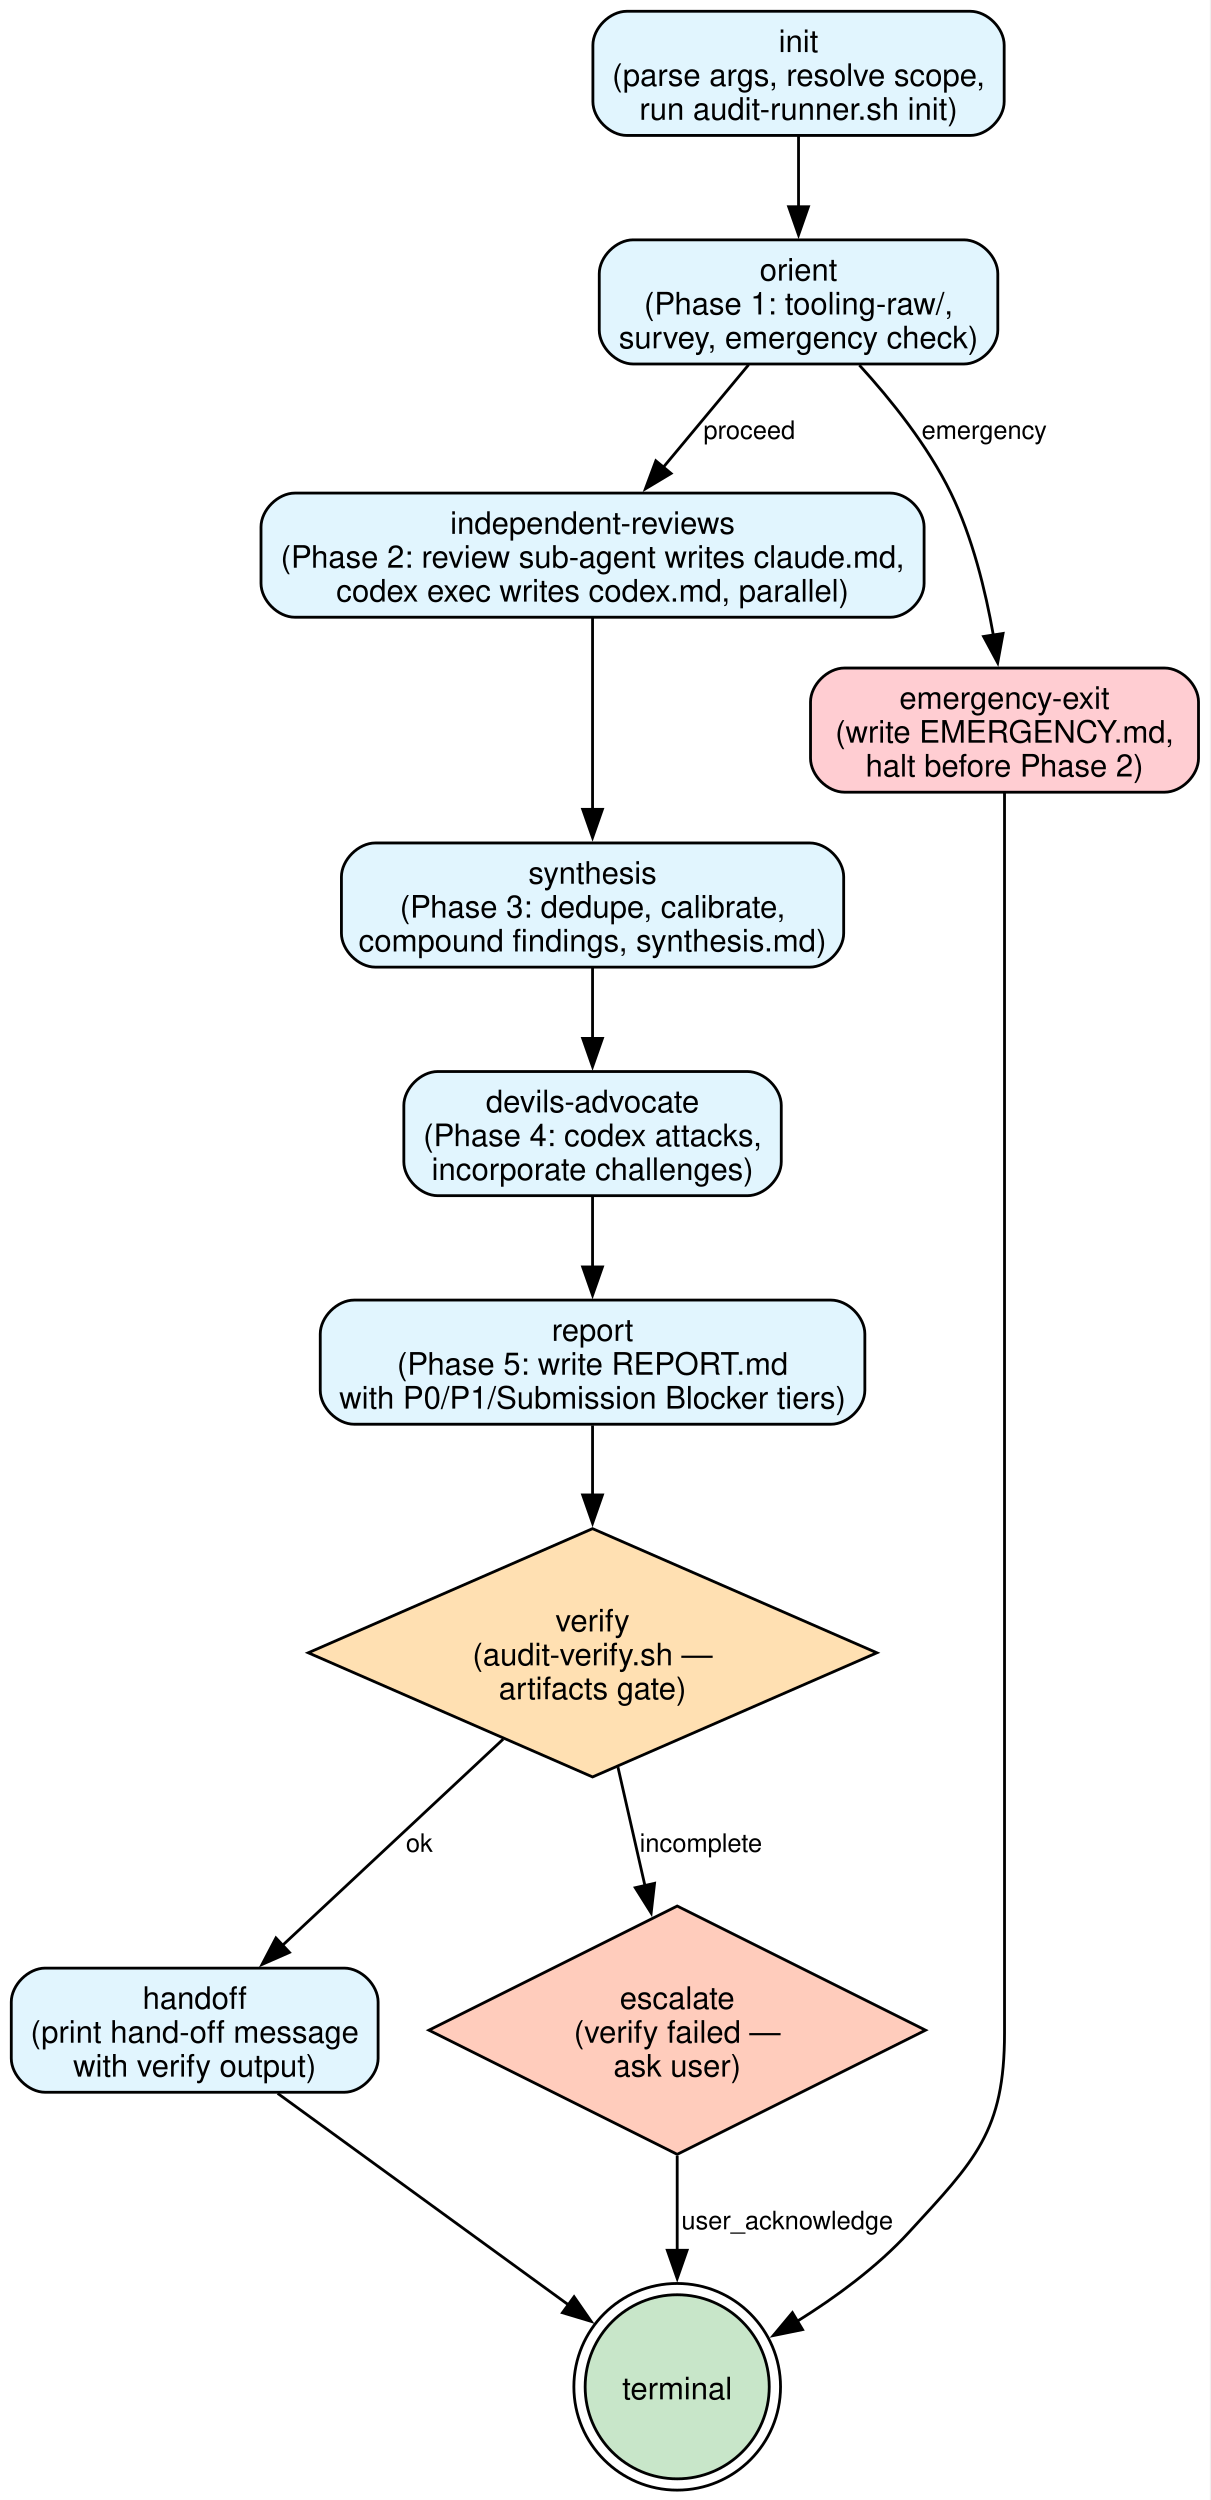
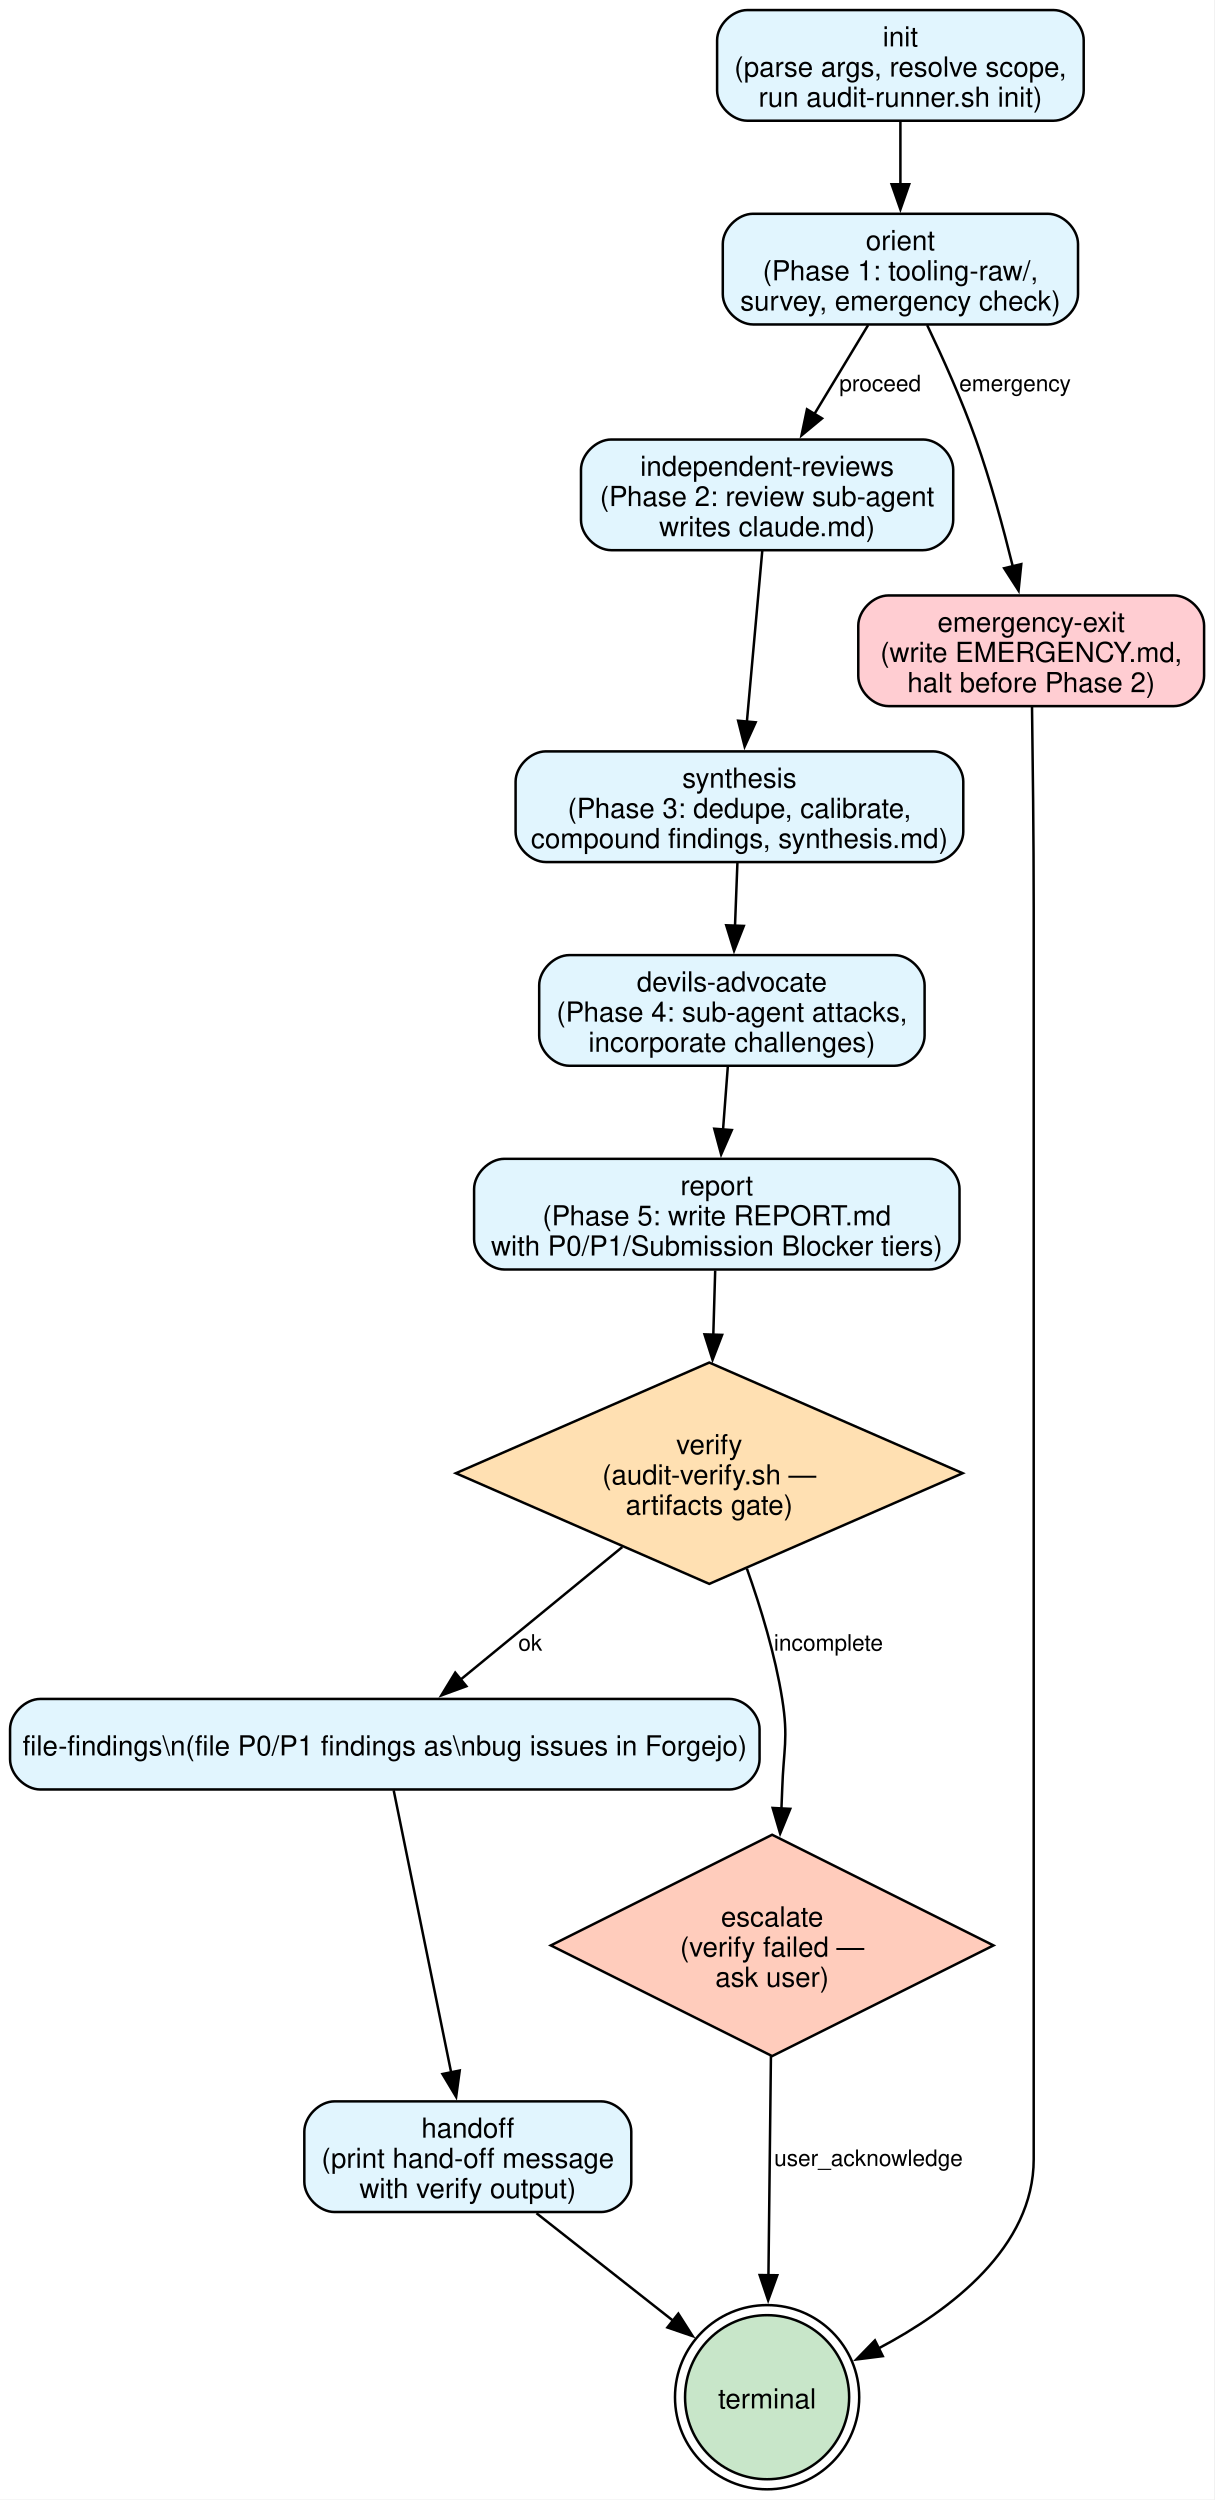
- <svg xmlns="http://www.w3.org/2000/svg" width="429pt" height="886pt" viewBox="0.00 0.00 429.00 886.00">
-   <g id="graph0" class="graph" transform="scale(1 1) rotate(0) translate(4 882.5)">
-     <polygon fill="white" stroke="none" points="-4,4 -4,-882.5 424.75,-882.5 424.75,4 -4,4" />
+ <svg xmlns="http://www.w3.org/2000/svg" width="483pt" height="994pt" viewBox="0.00 0.00 483.00 994.00">
+   <g id="graph0" class="graph" transform="scale(1 1) rotate(0) translate(4 989.75)">
+     <polygon fill="white" stroke="none" points="-4,4 -4,-989.75 478.75,-989.75 478.75,4 -4,4" />
    <g id="node1" class="node">
-       <path fill="#e1f5fe" stroke="black" d="M339.88,-878.5C339.88,-878.5 218.12,-878.5 218.12,-878.5 212.12,-878.5 206.12,-872.5 206.12,-866.5 206.12,-866.5 206.12,-846.5 206.12,-846.5 206.12,-840.5 212.12,-834.5 218.12,-834.5 218.12,-834.5 339.88,-834.5 339.88,-834.5 345.88,-834.5 351.88,-840.5 351.88,-846.5 351.88,-846.5 351.88,-866.5 351.88,-866.5 351.88,-872.5 345.88,-878.5 339.88,-878.5" />
-       <text xml:space="preserve" text-anchor="middle" x="279" y="-864.05" font-family="Helvetica,sans-Serif" font-size="11.00">init</text>
-       <text xml:space="preserve" text-anchor="middle" x="279" y="-852.05" font-family="Helvetica,sans-Serif" font-size="11.00">(parse args, resolve scope,</text>
-       <text xml:space="preserve" text-anchor="middle" x="279" y="-840.05" font-family="Helvetica,sans-Serif" font-size="11.00">run audit-runner.sh init)</text>
+       <path fill="#e1f5fe" stroke="black" d="M414.88,-985.75C414.88,-985.75 293.12,-985.75 293.12,-985.75 287.12,-985.75 281.12,-979.75 281.12,-973.75 281.12,-973.75 281.12,-953.75 281.12,-953.75 281.12,-947.75 287.12,-941.75 293.12,-941.75 293.12,-941.75 414.88,-941.75 414.88,-941.75 420.88,-941.75 426.88,-947.75 426.88,-953.75 426.88,-953.75 426.88,-973.75 426.88,-973.75 426.88,-979.75 420.88,-985.75 414.88,-985.75" />
+       <text xml:space="preserve" text-anchor="middle" x="354" y="-971.3" font-family="Helvetica,sans-Serif" font-size="11.00">init</text>
+       <text xml:space="preserve" text-anchor="middle" x="354" y="-959.3" font-family="Helvetica,sans-Serif" font-size="11.00">(parse args, resolve scope,</text>
+       <text xml:space="preserve" text-anchor="middle" x="354" y="-947.3" font-family="Helvetica,sans-Serif" font-size="11.00">run audit-runner.sh init)</text>
    </g>
    <g id="node2" class="node">
-       <path fill="#e1f5fe" stroke="black" d="M337.62,-797.5C337.62,-797.5 220.38,-797.5 220.38,-797.5 214.38,-797.5 208.38,-791.5 208.38,-785.5 208.38,-785.5 208.38,-765.5 208.38,-765.5 208.38,-759.5 214.38,-753.5 220.38,-753.5 220.38,-753.5 337.62,-753.5 337.62,-753.5 343.62,-753.5 349.62,-759.5 349.62,-765.5 349.62,-765.5 349.62,-785.5 349.62,-785.5 349.62,-791.5 343.62,-797.5 337.62,-797.5" />
-       <text xml:space="preserve" text-anchor="middle" x="279" y="-783.05" font-family="Helvetica,sans-Serif" font-size="11.00">orient</text>
-       <text xml:space="preserve" text-anchor="middle" x="279" y="-771.05" font-family="Helvetica,sans-Serif" font-size="11.00">(Phase 1: tooling-raw/,</text>
-       <text xml:space="preserve" text-anchor="middle" x="279" y="-759.05" font-family="Helvetica,sans-Serif" font-size="11.00">survey, emergency check)</text>
+       <path fill="#e1f5fe" stroke="black" d="M412.62,-904.75C412.62,-904.75 295.38,-904.75 295.38,-904.75 289.38,-904.75 283.38,-898.75 283.38,-892.75 283.38,-892.75 283.38,-872.75 283.38,-872.75 283.38,-866.75 289.38,-860.75 295.38,-860.75 295.38,-860.75 412.62,-860.75 412.62,-860.75 418.62,-860.75 424.62,-866.75 424.62,-872.75 424.62,-872.75 424.62,-892.75 424.62,-892.75 424.62,-898.75 418.62,-904.75 412.62,-904.75" />
+       <text xml:space="preserve" text-anchor="middle" x="354" y="-890.3" font-family="Helvetica,sans-Serif" font-size="11.00">orient</text>
+       <text xml:space="preserve" text-anchor="middle" x="354" y="-878.3" font-family="Helvetica,sans-Serif" font-size="11.00">(Phase 1: tooling-raw/,</text>
+       <text xml:space="preserve" text-anchor="middle" x="354" y="-866.3" font-family="Helvetica,sans-Serif" font-size="11.00">survey, emergency check)</text>
    </g>
    <g id="edge1" class="edge">
-       <path fill="none" stroke="black" d="M279,-834.32C279,-826.53 279,-817.52 279,-808.96" />
-       <polygon fill="black" stroke="black" points="282.5,-809.24 279,-799.24 275.5,-809.24 282.5,-809.24" />
+       <path fill="none" stroke="black" d="M354,-941.57C354,-933.78 354,-924.77 354,-916.21" />
+       <polygon fill="black" stroke="black" points="357.5,-916.49 354,-906.49 350.5,-916.49 357.5,-916.49" />
    </g>
    <g id="node3" class="node">
-       <path fill="#e1f5fe" stroke="black" d="M311.5,-707.75C311.5,-707.75 100.5,-707.75 100.5,-707.75 94.5,-707.75 88.5,-701.75 88.5,-695.75 88.5,-695.75 88.5,-675.75 88.5,-675.75 88.5,-669.75 94.5,-663.75 100.5,-663.75 100.5,-663.75 311.5,-663.75 311.5,-663.75 317.5,-663.75 323.5,-669.75 323.5,-675.75 323.5,-675.75 323.5,-695.75 323.5,-695.75 323.5,-701.75 317.5,-707.75 311.5,-707.75" />
-       <text xml:space="preserve" text-anchor="middle" x="206" y="-693.3" font-family="Helvetica,sans-Serif" font-size="11.00">independent-reviews</text>
-       <text xml:space="preserve" text-anchor="middle" x="206" y="-681.3" font-family="Helvetica,sans-Serif" font-size="11.00">(Phase 2: review sub-agent writes claude.md,</text>
-       <text xml:space="preserve" text-anchor="middle" x="206" y="-669.3" font-family="Helvetica,sans-Serif" font-size="11.00">codex exec writes codex.md, parallel)</text>
+       <path fill="#e1f5fe" stroke="black" d="M363,-815C363,-815 239,-815 239,-815 233,-815 227,-809 227,-803 227,-803 227,-783 227,-783 227,-777 233,-771 239,-771 239,-771 363,-771 363,-771 369,-771 375,-777 375,-783 375,-783 375,-803 375,-803 375,-809 369,-815 363,-815" />
+       <text xml:space="preserve" text-anchor="middle" x="301" y="-800.55" font-family="Helvetica,sans-Serif" font-size="11.00">independent-reviews</text>
+       <text xml:space="preserve" text-anchor="middle" x="301" y="-788.55" font-family="Helvetica,sans-Serif" font-size="11.00">(Phase 2: review sub-agent</text>
+       <text xml:space="preserve" text-anchor="middle" x="301" y="-776.55" font-family="Helvetica,sans-Serif" font-size="11.00">writes claude.md)</text>
    </g>
    <g id="edge2" class="edge">
-       <path fill="none" stroke="black" d="M261.33,-753.25C252.25,-742.34 241.03,-728.85 231.07,-716.89" />
-       <polygon fill="black" stroke="black" points="233.82,-714.71 224.73,-709.26 228.43,-719.19 233.82,-714.71" />
-       <text xml:space="preserve" text-anchor="middle" x="261.56" y="-726.95" font-family="Helvetica,sans-Serif" font-size="9.00">proceed</text>
+       <path fill="none" stroke="black" d="M341.17,-860.5C334.77,-849.91 326.91,-836.9 319.84,-825.19" />
+       <polygon fill="black" stroke="black" points="322.84,-823.39 314.68,-816.64 316.85,-827.01 322.84,-823.39" />
+       <text xml:space="preserve" text-anchor="middle" x="345.96" y="-834.2" font-family="Helvetica,sans-Serif" font-size="9.00">proceed</text>
    </g>
    <g id="node7" class="node">
-       <path fill="#ffcdd2" stroke="black" d="M408.75,-645.75C408.75,-645.75 295.25,-645.75 295.25,-645.75 289.25,-645.75 283.25,-639.75 283.25,-633.75 283.25,-633.75 283.25,-613.75 283.25,-613.75 283.25,-607.75 289.25,-601.75 295.25,-601.75 295.25,-601.75 408.75,-601.75 408.75,-601.75 414.75,-601.75 420.75,-607.75 420.75,-613.75 420.75,-613.75 420.75,-633.75 420.75,-633.75 420.75,-639.75 414.75,-645.75 408.75,-645.75" />
-       <text xml:space="preserve" text-anchor="middle" x="352" y="-631.3" font-family="Helvetica,sans-Serif" font-size="11.00">emergency-exit</text>
-       <text xml:space="preserve" text-anchor="middle" x="352" y="-619.3" font-family="Helvetica,sans-Serif" font-size="11.00">(write EMERGENCY.md,</text>
-       <text xml:space="preserve" text-anchor="middle" x="352" y="-607.3" font-family="Helvetica,sans-Serif" font-size="11.00">halt before Phase 2)</text>
+       <path fill="#ffcdd2" stroke="black" d="M462.75,-753C462.75,-753 349.25,-753 349.25,-753 343.25,-753 337.25,-747 337.25,-741 337.25,-741 337.25,-721 337.25,-721 337.25,-715 343.25,-709 349.25,-709 349.25,-709 462.75,-709 462.75,-709 468.75,-709 474.75,-715 474.75,-721 474.75,-721 474.75,-741 474.75,-741 474.75,-747 468.75,-753 462.75,-753" />
+       <text xml:space="preserve" text-anchor="middle" x="406" y="-738.55" font-family="Helvetica,sans-Serif" font-size="11.00">emergency-exit</text>
+       <text xml:space="preserve" text-anchor="middle" x="406" y="-726.55" font-family="Helvetica,sans-Serif" font-size="11.00">(write EMERGENCY.md,</text>
+       <text xml:space="preserve" text-anchor="middle" x="406" y="-714.55" font-family="Helvetica,sans-Serif" font-size="11.00">halt before Phase 2)</text>
    </g>
    <g id="edge3" class="edge">
-       <path fill="none" stroke="black" d="M300.55,-753.11C311.79,-740.81 324.85,-724.5 333,-707.75 340.62,-692.07 345.26,-673.22 348.03,-657.45" />
-       <polygon fill="black" stroke="black" points="351.49,-658.01 349.58,-647.59 344.57,-656.92 351.49,-658.01" />
-       <text xml:space="preserve" text-anchor="middle" x="344.81" y="-726.95" font-family="Helvetica,sans-Serif" font-size="9.00">emergency</text>
+       <path fill="none" stroke="black" d="M364.64,-860.47C370.83,-847.53 378.48,-830.56 384,-815 389.8,-798.65 394.87,-780.02 398.68,-764.55" />
+       <polygon fill="black" stroke="black" points="402.06,-765.45 400.98,-754.91 395.25,-763.82 402.06,-765.45" />
+       <text xml:space="preserve" text-anchor="middle" x="399.58" y="-834.2" font-family="Helvetica,sans-Serif" font-size="9.00">emergency</text>
    </g>
    <g id="node4" class="node">
-       <path fill="#e1f5fe" stroke="black" d="M283,-583.75C283,-583.75 129,-583.75 129,-583.75 123,-583.75 117,-577.75 117,-571.75 117,-571.75 117,-551.75 117,-551.75 117,-545.75 123,-539.75 129,-539.75 129,-539.75 283,-539.75 283,-539.75 289,-539.75 295,-545.75 295,-551.75 295,-551.75 295,-571.75 295,-571.75 295,-577.75 289,-583.75 283,-583.75" />
-       <text xml:space="preserve" text-anchor="middle" x="206" y="-569.3" font-family="Helvetica,sans-Serif" font-size="11.00">synthesis</text>
-       <text xml:space="preserve" text-anchor="middle" x="206" y="-557.3" font-family="Helvetica,sans-Serif" font-size="11.00">(Phase 3: dedupe, calibrate,</text>
-       <text xml:space="preserve" text-anchor="middle" x="206" y="-545.3" font-family="Helvetica,sans-Serif" font-size="11.00">compound findings, synthesis.md)</text>
+       <path fill="#e1f5fe" stroke="black" d="M367,-691C367,-691 213,-691 213,-691 207,-691 201,-685 201,-679 201,-679 201,-659 201,-659 201,-653 207,-647 213,-647 213,-647 367,-647 367,-647 373,-647 379,-653 379,-659 379,-659 379,-679 379,-679 379,-685 373,-691 367,-691" />
+       <text xml:space="preserve" text-anchor="middle" x="290" y="-676.55" font-family="Helvetica,sans-Serif" font-size="11.00">synthesis</text>
+       <text xml:space="preserve" text-anchor="middle" x="290" y="-664.55" font-family="Helvetica,sans-Serif" font-size="11.00">(Phase 3: dedupe, calibrate,</text>
+       <text xml:space="preserve" text-anchor="middle" x="290" y="-652.55" font-family="Helvetica,sans-Serif" font-size="11.00">compound findings, synthesis.md)</text>
    </g>
    <g id="edge5" class="edge">
-       <path fill="none" stroke="black" d="M206,-663.49C206,-644.72 206,-617.04 206,-595.44" />
-       <polygon fill="black" stroke="black" points="209.5,-595.68 206,-585.68 202.5,-595.68 209.5,-595.68" />
+       <path fill="none" stroke="black" d="M299.08,-770.74C297.39,-751.97 294.9,-724.29 292.95,-702.69" />
+       <polygon fill="black" stroke="black" points="296.45,-702.56 292.07,-692.92 289.48,-703.19 296.45,-702.56" />
    </g>
    <g id="node5" class="node">
-       <path fill="#e1f5fe" stroke="black" d="M260.88,-502.75C260.88,-502.75 151.12,-502.75 151.12,-502.75 145.12,-502.75 139.12,-496.75 139.12,-490.75 139.12,-490.75 139.12,-470.75 139.12,-470.75 139.12,-464.75 145.12,-458.75 151.12,-458.75 151.12,-458.75 260.88,-458.75 260.88,-458.75 266.88,-458.75 272.88,-464.75 272.88,-470.75 272.88,-470.75 272.88,-490.75 272.88,-490.75 272.88,-496.75 266.88,-502.75 260.88,-502.75" />
-       <text xml:space="preserve" text-anchor="middle" x="206" y="-488.3" font-family="Helvetica,sans-Serif" font-size="11.00">devils-advocate</text>
-       <text xml:space="preserve" text-anchor="middle" x="206" y="-476.3" font-family="Helvetica,sans-Serif" font-size="11.00">(Phase 4: codex attacks,</text>
-       <text xml:space="preserve" text-anchor="middle" x="206" y="-464.3" font-family="Helvetica,sans-Serif" font-size="11.00">incorporate challenges)</text>
+       <path fill="#e1f5fe" stroke="black" d="M351.62,-610C351.62,-610 222.38,-610 222.38,-610 216.38,-610 210.38,-604 210.38,-598 210.38,-598 210.38,-578 210.38,-578 210.38,-572 216.38,-566 222.38,-566 222.38,-566 351.62,-566 351.62,-566 357.62,-566 363.62,-572 363.62,-578 363.62,-578 363.62,-598 363.62,-598 363.62,-604 357.62,-610 351.62,-610" />
+       <text xml:space="preserve" text-anchor="middle" x="287" y="-595.55" font-family="Helvetica,sans-Serif" font-size="11.00">devils-advocate</text>
+       <text xml:space="preserve" text-anchor="middle" x="287" y="-583.55" font-family="Helvetica,sans-Serif" font-size="11.00">(Phase 4: sub-agent attacks,</text>
+       <text xml:space="preserve" text-anchor="middle" x="287" y="-571.55" font-family="Helvetica,sans-Serif" font-size="11.00">incorporate challenges)</text>
    </g>
    <g id="edge6" class="edge">
-       <path fill="none" stroke="black" d="M206,-539.57C206,-531.78 206,-522.77 206,-514.21" />
-       <polygon fill="black" stroke="black" points="209.5,-514.49 206,-504.49 202.5,-514.49 209.5,-514.49" />
+       <path fill="none" stroke="black" d="M289.2,-646.82C288.9,-639.03 288.56,-630.02 288.23,-621.46" />
+       <polygon fill="black" stroke="black" points="291.74,-621.6 287.86,-611.74 284.75,-621.86 291.74,-621.6" />
    </g>
    <g id="node6" class="node">
-       <path fill="#e1f5fe" stroke="black" d="M290.5,-421.75C290.5,-421.75 121.5,-421.75 121.5,-421.75 115.5,-421.75 109.5,-415.75 109.5,-409.75 109.5,-409.75 109.5,-389.75 109.5,-389.75 109.5,-383.75 115.5,-377.75 121.5,-377.75 121.5,-377.75 290.5,-377.75 290.5,-377.75 296.5,-377.75 302.5,-383.75 302.5,-389.75 302.5,-389.75 302.5,-409.75 302.5,-409.75 302.5,-415.75 296.5,-421.75 290.5,-421.75" />
-       <text xml:space="preserve" text-anchor="middle" x="206" y="-407.3" font-family="Helvetica,sans-Serif" font-size="11.00">report</text>
-       <text xml:space="preserve" text-anchor="middle" x="206" y="-395.3" font-family="Helvetica,sans-Serif" font-size="11.00">(Phase 5: write REPORT.md</text>
-       <text xml:space="preserve" text-anchor="middle" x="206" y="-383.3" font-family="Helvetica,sans-Serif" font-size="11.00">with P0/P1/Submission Blocker tiers)</text>
+       <path fill="#e1f5fe" stroke="black" d="M365.5,-529C365.5,-529 196.5,-529 196.5,-529 190.5,-529 184.5,-523 184.5,-517 184.5,-517 184.5,-497 184.5,-497 184.5,-491 190.5,-485 196.5,-485 196.5,-485 365.5,-485 365.5,-485 371.5,-485 377.5,-491 377.5,-497 377.5,-497 377.5,-517 377.5,-517 377.5,-523 371.5,-529 365.5,-529" />
+       <text xml:space="preserve" text-anchor="middle" x="281" y="-514.55" font-family="Helvetica,sans-Serif" font-size="11.00">report</text>
+       <text xml:space="preserve" text-anchor="middle" x="281" y="-502.55" font-family="Helvetica,sans-Serif" font-size="11.00">(Phase 5: write REPORT.md</text>
+       <text xml:space="preserve" text-anchor="middle" x="281" y="-490.55" font-family="Helvetica,sans-Serif" font-size="11.00">with P0/P1/Submission Blocker tiers)</text>
    </g>
    <g id="edge7" class="edge">
-       <path fill="none" stroke="black" d="M206,-458.57C206,-450.78 206,-441.77 206,-433.21" />
-       <polygon fill="black" stroke="black" points="209.5,-433.49 206,-423.49 202.5,-433.49 209.5,-433.49" />
+       <path fill="none" stroke="black" d="M285.39,-565.82C284.8,-558.03 284.12,-549.02 283.47,-540.46" />
+       <polygon fill="black" stroke="black" points="286.97,-540.44 282.73,-530.73 279.99,-540.97 286.97,-540.44" />
+     </g>
+     <g id="node10" class="node">
+       <polygon fill="#ffe0b2" stroke="black" points="278,-448 177.25,-404 278,-360 378.75,-404 278,-448" />
+       <text xml:space="preserve" text-anchor="middle" x="278" y="-411.55" font-family="Helvetica,sans-Serif" font-size="11.00">verify</text>
+       <text xml:space="preserve" text-anchor="middle" x="278" y="-399.55" font-family="Helvetica,sans-Serif" font-size="11.00">(audit-verify.sh —</text>
+       <text xml:space="preserve" text-anchor="middle" x="278" y="-387.55" font-family="Helvetica,sans-Serif" font-size="11.00">artifacts gate)</text>
+     </g>
+     <g id="edge8" class="edge">
+       <path fill="none" stroke="black" d="M280.36,-484.58C280.14,-477 279.87,-468.11 279.61,-459.06" />
+       <polygon fill="black" stroke="black" points="283.11,-459 279.31,-449.11 276.11,-459.21 283.11,-459" />
+     </g>
+     <g id="node12" class="node">
+       <ellipse fill="#c8e6c9" stroke="black" cx="301" cy="-36.62" rx="32.62" ry="32.62" />
+       <ellipse fill="none" stroke="black" cx="301" cy="-36.62" rx="36.62" ry="36.62" />
+       <text xml:space="preserve" text-anchor="middle" x="301" y="-32.17" font-family="Helvetica,sans-Serif" font-size="11.00">terminal</text>
+     </g>
+     <g id="edge4" class="edge">
+       <path fill="none" stroke="black" d="M406.33,-708.72C406.62,-688.28 407,-656.53 407,-629 407,-629 407,-629 407,-131.25 407,-96.32 374.28,-71.31 345.2,-55.97" />
+       <polygon fill="black" stroke="black" points="346.99,-52.95 336.48,-51.62 343.87,-59.21 346.99,-52.95" />
+     </g>
+     <g id="node8" class="node">
+       <path fill="#e1f5fe" stroke="black" d="M235,-154.25C235,-154.25 129,-154.25 129,-154.25 123,-154.25 117,-148.25 117,-142.25 117,-142.25 117,-122.25 117,-122.25 117,-116.25 123,-110.25 129,-110.25 129,-110.25 235,-110.25 235,-110.25 241,-110.25 247,-116.25 247,-122.25 247,-122.25 247,-142.25 247,-142.25 247,-148.25 241,-154.25 235,-154.25" />
+       <text xml:space="preserve" text-anchor="middle" x="182" y="-139.8" font-family="Helvetica,sans-Serif" font-size="11.00">handoff</text>
+       <text xml:space="preserve" text-anchor="middle" x="182" y="-127.8" font-family="Helvetica,sans-Serif" font-size="11.00">(print hand-off message</text>
+       <text xml:space="preserve" text-anchor="middle" x="182" y="-115.8" font-family="Helvetica,sans-Serif" font-size="11.00">with verify output)</text>
+     </g>
+     <g id="edge13" class="edge">
+       <path fill="none" stroke="black" d="M209.3,-109.77C225.43,-97.08 246.07,-80.84 263.69,-66.98" />
+       <polygon fill="black" stroke="black" points="265.7,-69.85 271.39,-60.91 261.37,-64.35 265.7,-69.85" />
    </g>
    <g id="node9" class="node">
-       <polygon fill="#ffe0b2" stroke="black" points="206,-340.75 105.25,-296.75 206,-252.75 306.75,-296.75 206,-340.75" />
-       <text xml:space="preserve" text-anchor="middle" x="206" y="-304.3" font-family="Helvetica,sans-Serif" font-size="11.00">verify</text>
-       <text xml:space="preserve" text-anchor="middle" x="206" y="-292.3" font-family="Helvetica,sans-Serif" font-size="11.00">(audit-verify.sh —</text>
-       <text xml:space="preserve" text-anchor="middle" x="206" y="-280.3" font-family="Helvetica,sans-Serif" font-size="11.00">artifacts gate)</text>
+       <path fill="#e1f5fe" stroke="black" d="M286,-314.25C286,-314.25 12,-314.25 12,-314.25 6,-314.25 0,-308.25 0,-302.25 0,-302.25 0,-290.25 0,-290.25 0,-284.25 6,-278.25 12,-278.25 12,-278.25 286,-278.25 286,-278.25 292,-278.25 298,-284.25 298,-290.25 298,-290.25 298,-302.25 298,-302.25 298,-308.25 292,-314.25 286,-314.25" />
+       <text xml:space="preserve" text-anchor="middle" x="149" y="-291.8" font-family="Helvetica,sans-Serif" font-size="11.00">file-findings\n(file P0/P1 findings as\nbug issues in Forgejo)</text>
    </g>
-     <g id="edge8" class="edge">
-       <path fill="none" stroke="black" d="M206,-377.33C206,-370 206,-361.43 206,-352.68" />
-       <polygon fill="black" stroke="black" points="209.5,-352.69 206,-342.69 202.5,-352.69 209.5,-352.69" />
+     <g id="edge10" class="edge">
+       <path fill="none" stroke="black" d="M152.53,-277.91C157.98,-251.18 168.51,-199.49 175.39,-165.68" />
+       <polygon fill="black" stroke="black" points="178.79,-166.52 177.36,-156.02 171.93,-165.12 178.79,-166.52" />
+     </g>
+     <g id="edge9" class="edge">
+       <path fill="none" stroke="black" d="M243.43,-374.66C223.33,-358.18 198.24,-337.61 178.98,-321.82" />
+       <polygon fill="black" stroke="black" points="181.43,-319.31 171.48,-315.67 177,-324.72 181.43,-319.31" />
+       <text xml:space="preserve" text-anchor="middle" x="206.82" y="-333.45" font-family="Helvetica,sans-Serif" font-size="9.00">ok</text>
    </g>
    <g id="node11" class="node">
-       <ellipse fill="#c8e6c9" stroke="black" cx="236" cy="-36.62" rx="32.62" ry="32.62" />
-       <ellipse fill="none" stroke="black" cx="236" cy="-36.62" rx="36.62" ry="36.62" />
-       <text xml:space="preserve" text-anchor="middle" x="236" y="-32.17" font-family="Helvetica,sans-Serif" font-size="11.00">terminal</text>
+       <polygon fill="#ffccbc" stroke="black" points="303,-260.25 215,-216.25 303,-172.25 391,-216.25 303,-260.25" />
+       <text xml:space="preserve" text-anchor="middle" x="303" y="-223.8" font-family="Helvetica,sans-Serif" font-size="11.00">escalate</text>
+       <text xml:space="preserve" text-anchor="middle" x="303" y="-211.8" font-family="Helvetica,sans-Serif" font-size="11.00">(verify failed —</text>
+       <text xml:space="preserve" text-anchor="middle" x="303" y="-199.8" font-family="Helvetica,sans-Serif" font-size="11.00">ask user)</text>
    </g>
-     <g id="edge4" class="edge">
-       <path fill="none" stroke="black" d="M352,-601.46C352,-581.03 352,-549.27 352,-521.75 352,-521.75 352,-521.75 352,-162 352,-127.11 341.62,-116.92 318,-91.25 306.79,-79.06 292.24,-68.38 278.52,-59.83" />
-       <polygon fill="black" stroke="black" points="280.42,-56.89 270.04,-54.77 276.83,-62.9 280.42,-56.89" />
-     </g>
-     <g id="node8" class="node">
-       <path fill="#e1f5fe" stroke="black" d="M118,-185C118,-185 12,-185 12,-185 6,-185 0,-179 0,-173 0,-173 0,-153 0,-153 0,-147 6,-141 12,-141 12,-141 118,-141 118,-141 124,-141 130,-147 130,-153 130,-153 130,-173 130,-173 130,-179 124,-185 118,-185" />
-       <text xml:space="preserve" text-anchor="middle" x="65" y="-170.55" font-family="Helvetica,sans-Serif" font-size="11.00">handoff</text>
-       <text xml:space="preserve" text-anchor="middle" x="65" y="-158.55" font-family="Helvetica,sans-Serif" font-size="11.00">(print hand-off message</text>
-       <text xml:space="preserve" text-anchor="middle" x="65" y="-146.55" font-family="Helvetica,sans-Serif" font-size="11.00">with verify output)</text>
+     <g id="edge11" class="edge">
+       <path fill="none" stroke="black" d="M292.96,-366.07C298.55,-350.37 304.22,-331.69 307,-314.25 309.52,-298.44 307.52,-294.24 307,-278.25 306.92,-275.75 306.82,-273.19 306.7,-270.61" />
+       <polygon fill="black" stroke="black" points="310.2,-270.55 306.19,-260.74 303.21,-270.91 310.2,-270.55" />
+       <text xml:space="preserve" text-anchor="middle" x="325.39" y="-333.45" font-family="Helvetica,sans-Serif" font-size="9.00">incomplete</text>
    </g>
    <g id="edge12" class="edge">
-       <path fill="none" stroke="black" d="M94.4,-140.61C122.87,-119.91 166.2,-88.39 197.43,-65.68" />
-       <polygon fill="black" stroke="black" points="199.45,-68.53 205.48,-59.82 195.33,-62.87 199.45,-68.53" />
-     </g>
-     <g id="edge9" class="edge">
-       <path fill="none" stroke="black" d="M174.36,-266.18C150.93,-244.29 119.17,-214.61 95.92,-192.88" />
-       <polygon fill="black" stroke="black" points="98.57,-190.57 88.87,-186.3 93.79,-195.68 98.57,-190.57" />
-       <text xml:space="preserve" text-anchor="middle" x="144.6" y="-226.2" font-family="Helvetica,sans-Serif" font-size="9.00">ok</text>
-     </g>
-     <g id="node10" class="node">
-       <polygon fill="#ffccbc" stroke="black" points="236,-207 148,-163 236,-119 324,-163 236,-207" />
-       <text xml:space="preserve" text-anchor="middle" x="236" y="-170.55" font-family="Helvetica,sans-Serif" font-size="11.00">escalate</text>
-       <text xml:space="preserve" text-anchor="middle" x="236" y="-158.55" font-family="Helvetica,sans-Serif" font-size="11.00">(verify failed —</text>
-       <text xml:space="preserve" text-anchor="middle" x="236" y="-146.55" font-family="Helvetica,sans-Serif" font-size="11.00">ask user)</text>
-     </g>
-     <g id="edge10" class="edge">
-       <path fill="none" stroke="black" d="M215,-256.22C218.02,-242.94 221.44,-227.95 224.62,-213.98" />
-       <polygon fill="black" stroke="black" points="227.97,-215.05 226.77,-204.52 221.14,-213.49 227.97,-215.05" />
-       <text xml:space="preserve" text-anchor="middle" x="244.4" y="-226.2" font-family="Helvetica,sans-Serif" font-size="9.00">incomplete</text>
-     </g>
-     <g id="edge11" class="edge">
-       <path fill="none" stroke="black" d="M236,-118.5C236,-107.58 236,-95.81 236,-84.73" />
-       <polygon fill="black" stroke="black" points="239.5,-85 236,-75 232.5,-85 239.5,-85" />
-       <text xml:space="preserve" text-anchor="middle" x="275" y="-92.45" font-family="Helvetica,sans-Serif" font-size="9.00">user_acknowledge</text>
+       <path fill="none" stroke="black" d="M302.52,-172.25C302.22,-145.84 301.84,-111.98 301.53,-84.83" />
+       <polygon fill="black" stroke="black" points="305.04,-85.11 301.42,-75.15 298.04,-85.19 305.04,-85.11" />
+       <text xml:space="preserve" text-anchor="middle" x="341.31" y="-128.57" font-family="Helvetica,sans-Serif" font-size="9.00">user_acknowledge</text>
    </g>
  </g>
</svg>
